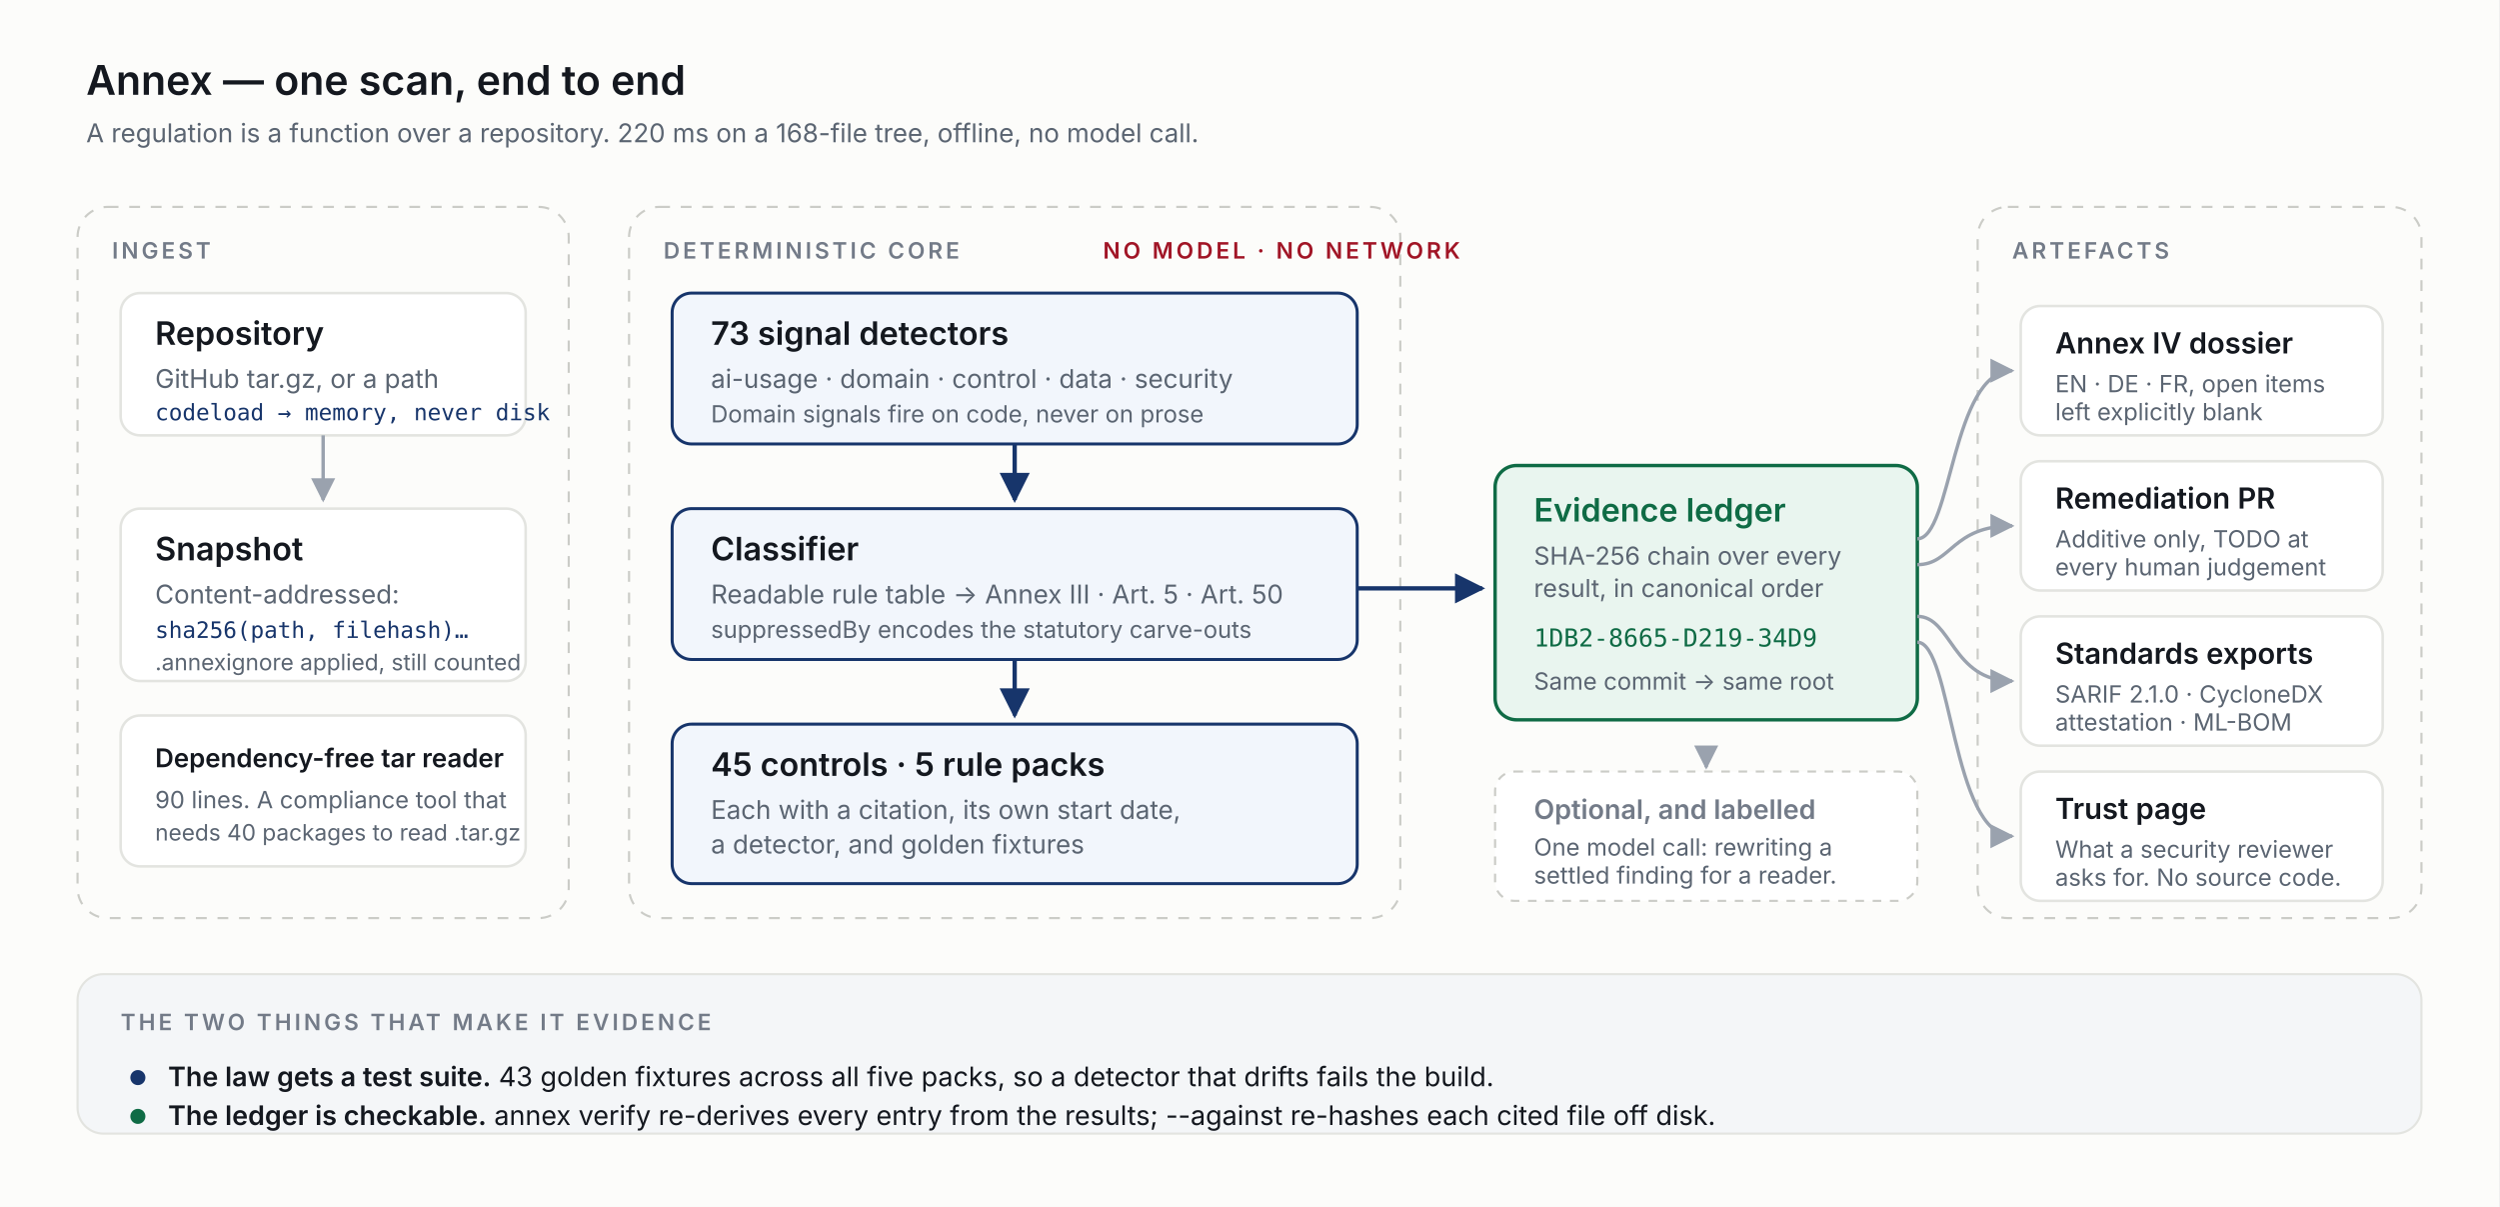
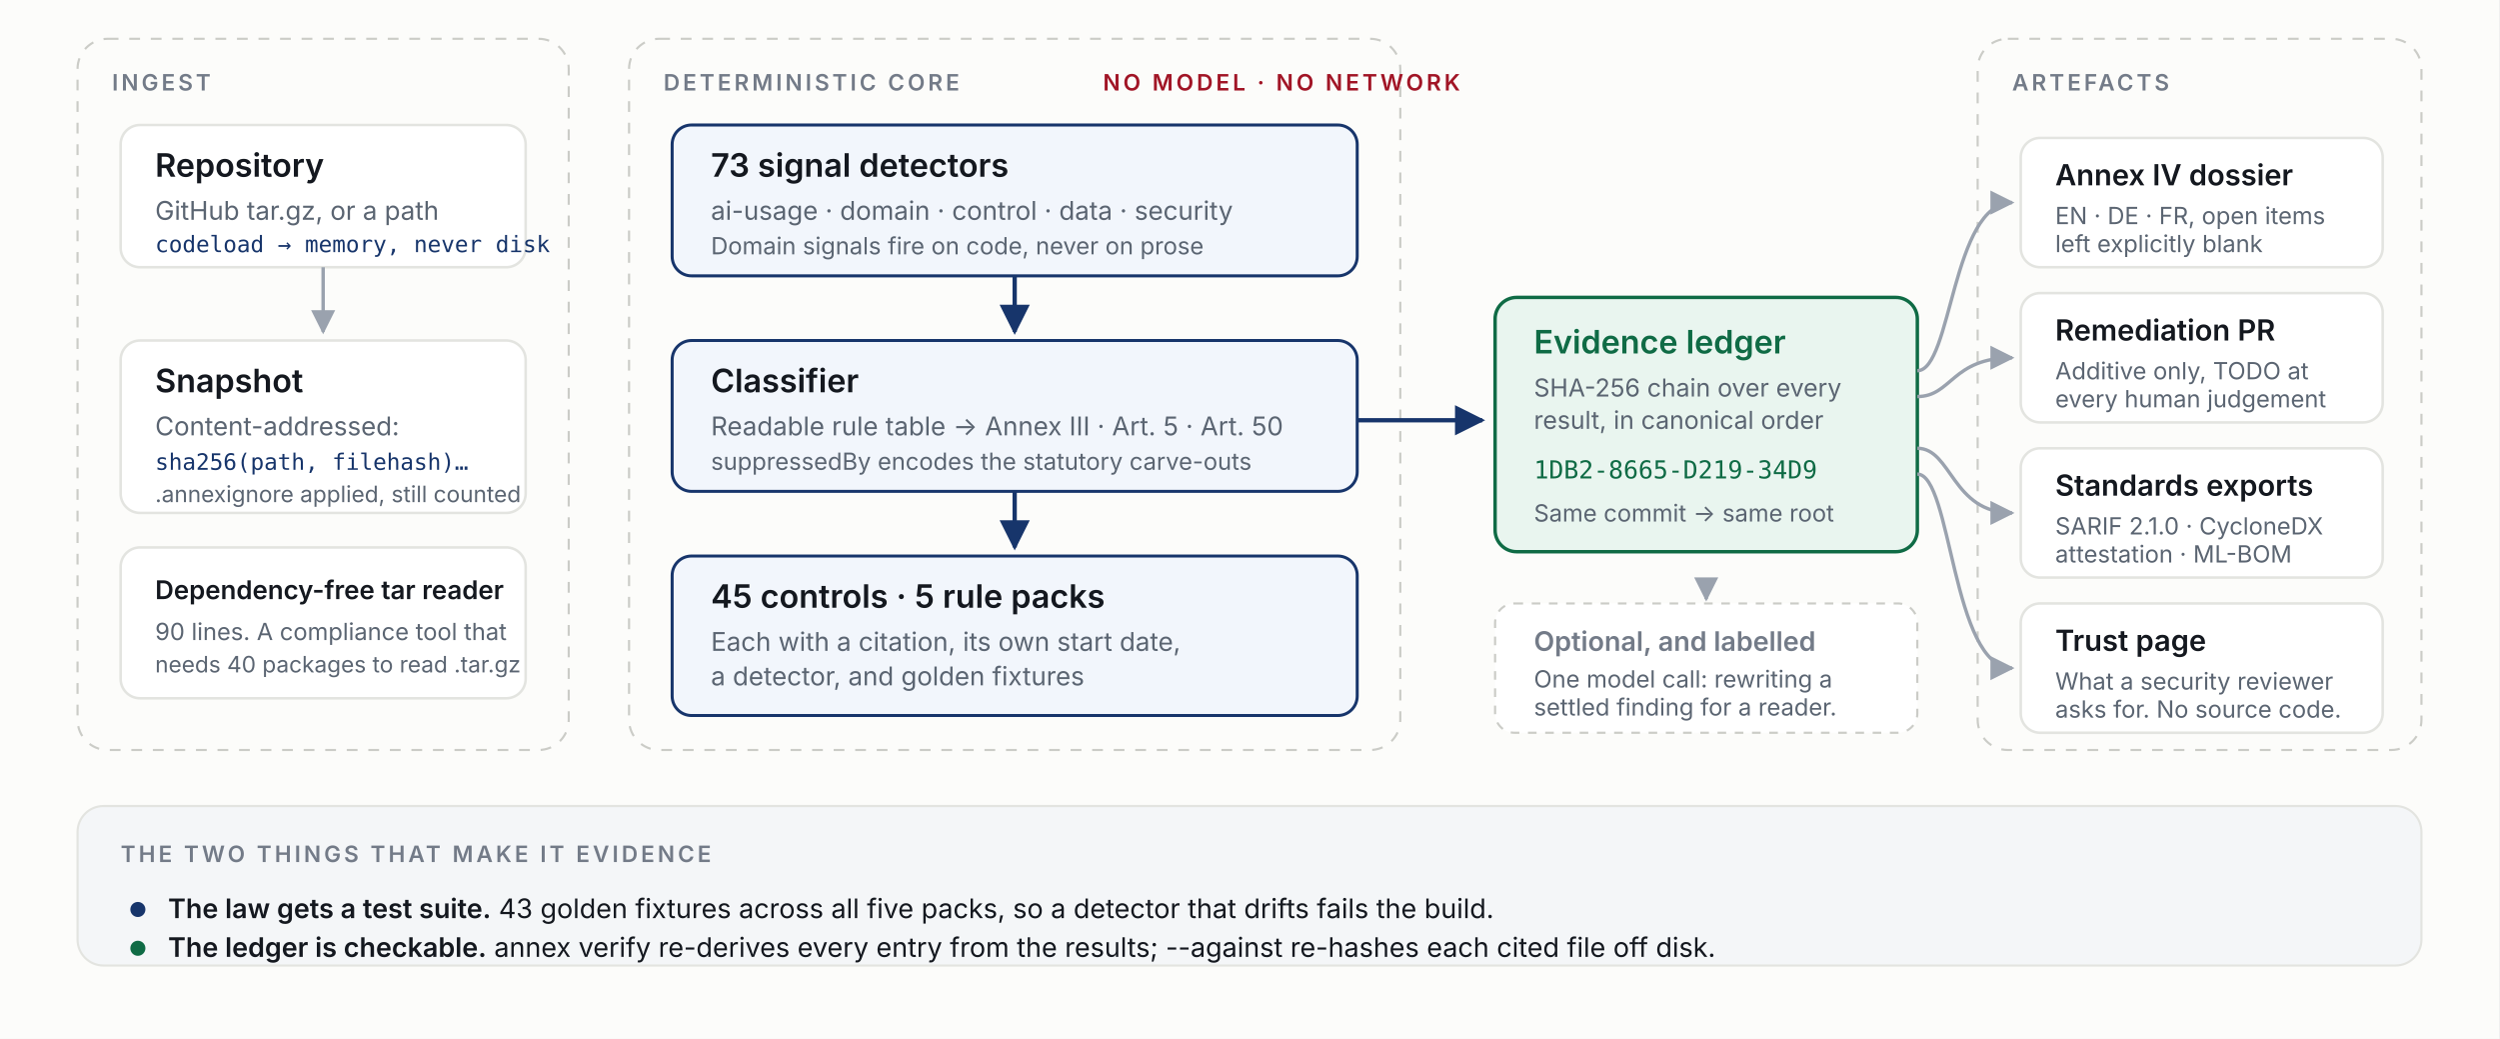
- <svg xmlns="http://www.w3.org/2000/svg" viewBox="0 0 1160 560" width="1160" height="560" role="img" aria-labelledby="t d">
+ <svg xmlns="http://www.w3.org/2000/svg" viewBox="0 78 1160 482" width="1160" height="482" role="img" aria-labelledby="t d">
  <defs>
    <style>
      .bg    { fill: #fcfcfa; }
      .card  { fill: #ffffff; stroke: #e3e4e0; stroke-width: 1.2; }
      .core  { fill: #f2f6fc; stroke: #17356b; stroke-width: 1.4; }
      .trust { fill: #e9f5ef; stroke: #0f6b45; stroke-width: 1.6; }
      .zone  { fill: none; stroke: #cbccc7; stroke-width: 1; stroke-dasharray: 5 5; rx: 14; }
      .h     { font: 600 15px 'Inter', system-ui, sans-serif; fill: #14181f; }
      .s     { font: 400 12px 'Inter', system-ui, sans-serif; fill: #5b6572; }
      .mono  { font: 400 11.5px ui-monospace, 'SF Mono', Menlo, monospace; fill: #17356b; }
      .eyebrow { font: 600 10.5px 'Inter', system-ui, sans-serif; fill: #737b88; letter-spacing: 1.4px; }
      .navy  { fill: #17356b; }
      .moss  { fill: #0f6b45; }
      .crim  { fill: #a11526; }
      .arrow { stroke: #9aa2ae; stroke-width: 1.6; fill: none; marker-end: url(#a); }
      .arrowStrong { stroke: #17356b; stroke-width: 2; fill: none; marker-end: url(#b); }
    </style>
    <marker id="a" viewBox="0 0 10 10" refX="9" refY="5" markerWidth="7" markerHeight="7" orient="auto-start-reverse">
      <path d="M0 0 L10 5 L0 10 z" fill="#9aa2ae" />
    </marker>
    <marker id="b" viewBox="0 0 10 10" refX="9" refY="5" markerWidth="7" markerHeight="7" orient="auto-start-reverse">
      <path d="M0 0 L10 5 L0 10 z" fill="#17356b" />
    </marker>
  </defs>
-   <rect class="bg" width="1160" height="560" rx="0" />
-   <text x="40" y="44" class="h" style="font-size:19px">Annex — one scan, end to end</text>
-   <text x="40" y="66" class="s">A regulation is a function over a repository. 220 ms on a 168-file tree, offline, no model call.</text>
+   <rect class="bg" x="0" y="78" width="1160" height="482" rx="0" />
  <rect class="zone" x="36" y="96" width="228" height="330" rx="14" />
  <text x="52" y="120" class="eyebrow">INGEST</text>
  <rect class="card" x="56" y="136" width="188" height="66" rx="9" />
  <text x="72" y="160" class="h">Repository</text>
  <text x="72" y="180" class="s">GitHub tar.gz, or a path</text>
  <text x="72" y="195" class="mono" style="font-size:10.5px">codeload → memory, never disk</text>
  <path class="arrow" d="M150 202 L150 232" />
  <rect class="card" x="56" y="236" width="188" height="80" rx="9" />
  <text x="72" y="260" class="h">Snapshot</text>
  <text x="72" y="280" class="s">Content-addressed:</text>
  <text x="72" y="296" class="mono" style="font-size:10.5px">sha256(path, filehash)…</text>
  <text x="72" y="311" class="s" style="font-size:10.5px">.annexignore applied, still counted</text>
  <rect class="card" x="56" y="332" width="188" height="70" rx="9" />
  <text x="72" y="356" class="h" style="font-size:12px">Dependency-free tar reader</text>
  <text x="72" y="375" class="s" style="font-size:11px">90 lines. A compliance tool that</text>
  <text x="72" y="390" class="s" style="font-size:10.5px">needs 40 packages to read .tar.gz</text>
  <rect class="zone" x="292" y="96" width="358" height="330" rx="14" />
  <text x="308" y="120" class="eyebrow">DETERMINISTIC CORE</text>
  <text x="512" y="120" class="eyebrow" style="fill:#a11526">NO MODEL · NO NETWORK</text>
  <rect class="core" x="312" y="136" width="318" height="70" rx="9" />
  <text x="330" y="160" class="h">73 signal detectors</text>
  <text x="330" y="180" class="s">ai-usage · domain · control · data · security</text>
  <text x="330" y="196" class="s" style="font-size:11px">Domain signals fire on code, never on prose</text>
  <path class="arrowStrong" d="M471 206 L471 232" />
  <rect class="core" x="312" y="236" width="318" height="70" rx="9" />
  <text x="330" y="260" class="h">Classifier</text>
  <text x="330" y="280" class="s">Readable rule table → Annex III · Art. 5 · Art. 50</text>
  <text x="330" y="296" class="s" style="font-size:11px">suppressedBy encodes the statutory carve-outs</text>
  <path class="arrowStrong" d="M471 306 L471 332" />
  <rect class="core" x="312" y="336" width="318" height="74" rx="9" />
  <text x="330" y="360" class="h">45 controls · 5 rule packs</text>
  <text x="330" y="380" class="s">Each with a citation, its own start date,</text>
  <text x="330" y="396" class="s">a detector, and golden fixtures</text>
  <path class="arrowStrong" d="M630 273 L688 273" />
  <rect class="trust" x="694" y="216" width="196" height="118" rx="10" />
  <text x="712" y="242" class="h moss">Evidence ledger</text>
  <text x="712" y="262" class="s" style="font-size:11.5px">SHA-256 chain over every</text>
  <text x="712" y="277" class="s" style="font-size:11.5px">result, in canonical order</text>
  <text x="712" y="300" class="mono" style="fill:#0f6b45">1DB2-8665-D219-34D9</text>
  <text x="712" y="320" class="s" style="font-size:11px">Same commit → same root</text>
  <rect class="zone" x="918" y="96" width="206" height="330" rx="14" />
  <text x="934" y="120" class="eyebrow">ARTEFACTS</text>
  <path class="arrow" d="M890 250 C 906 250, 906 172, 934 172" />
  <path class="arrow" d="M890 262 C 906 262, 906 244, 934 244" />
  <path class="arrow" d="M890 286 C 906 286, 906 316, 934 316" />
  <path class="arrow" d="M890 298 C 906 298, 906 388, 934 388" />
  <rect class="card" x="938" y="142" width="168" height="60" rx="9" />
  <text x="954" y="164" class="h" style="font-size:13.5px">Annex IV dossier</text>
  <text x="954" y="182" class="s" style="font-size:11px">EN · DE · FR, open items</text>
  <text x="954" y="195" class="s" style="font-size:11px">left explicitly blank</text>
  <rect class="card" x="938" y="214" width="168" height="60" rx="9" />
  <text x="954" y="236" class="h" style="font-size:13.5px">Remediation PR</text>
  <text x="954" y="254" class="s" style="font-size:11px">Additive only, TODO at</text>
  <text x="954" y="267" class="s" style="font-size:11px">every human judgement</text>
  <rect class="card" x="938" y="286" width="168" height="60" rx="9" />
  <text x="954" y="308" class="h" style="font-size:13.5px">Standards exports</text>
  <text x="954" y="326" class="s" style="font-size:11px">SARIF 2.1.0 · CycloneDX</text>
  <text x="954" y="339" class="s" style="font-size:11px">attestation · ML-BOM</text>
  <rect class="card" x="938" y="358" width="168" height="60" rx="9" />
  <text x="954" y="380" class="h" style="font-size:13.5px">Trust page</text>
  <text x="954" y="398" class="s" style="font-size:11px">What a security reviewer</text>
  <text x="954" y="411" class="s" style="font-size:11px">asks for. No source code.</text>
  <rect x="36" y="452" width="1088" height="74" rx="12" fill="#f4f6f8" stroke="#e3e4e0" />
  <text x="56" y="478" class="eyebrow">THE TWO THINGS THAT MAKE IT EVIDENCE</text>
  <circle cx="64" cy="500" r="3.5" class="navy" />
  <text x="78" y="504" class="s" style="font-size:12.5px; fill:#14181f">
    <tspan style="font-weight:600">The law gets a test suite.</tspan> 43 golden fixtures across all five packs, so a detector that drifts fails the build.</text>
  <circle cx="64" cy="518" r="3.5" class="moss" />
  <text x="78" y="522" class="s" style="font-size:12.5px; fill:#14181f">
    <tspan style="font-weight:600">The ledger is checkable.</tspan> annex verify re-derives every entry from the results; --against re-hashes each cited file off disk.</text>
  <rect x="694" y="358" width="196" height="60" rx="9" fill="#ffffff" stroke="#cbccc7" stroke-dasharray="4 4" />
  <text x="712" y="380" class="h" style="font-size:12.5px; fill:#737b88">Optional, and labelled</text>
  <text x="712" y="397" class="s" style="font-size:11px">One model call: rewriting a</text>
  <text x="712" y="410" class="s" style="font-size:11px">settled finding for a reader.</text>
  <path class="arrow" d="M792 348 L792 356" stroke-dasharray="3 3" />
</svg>
